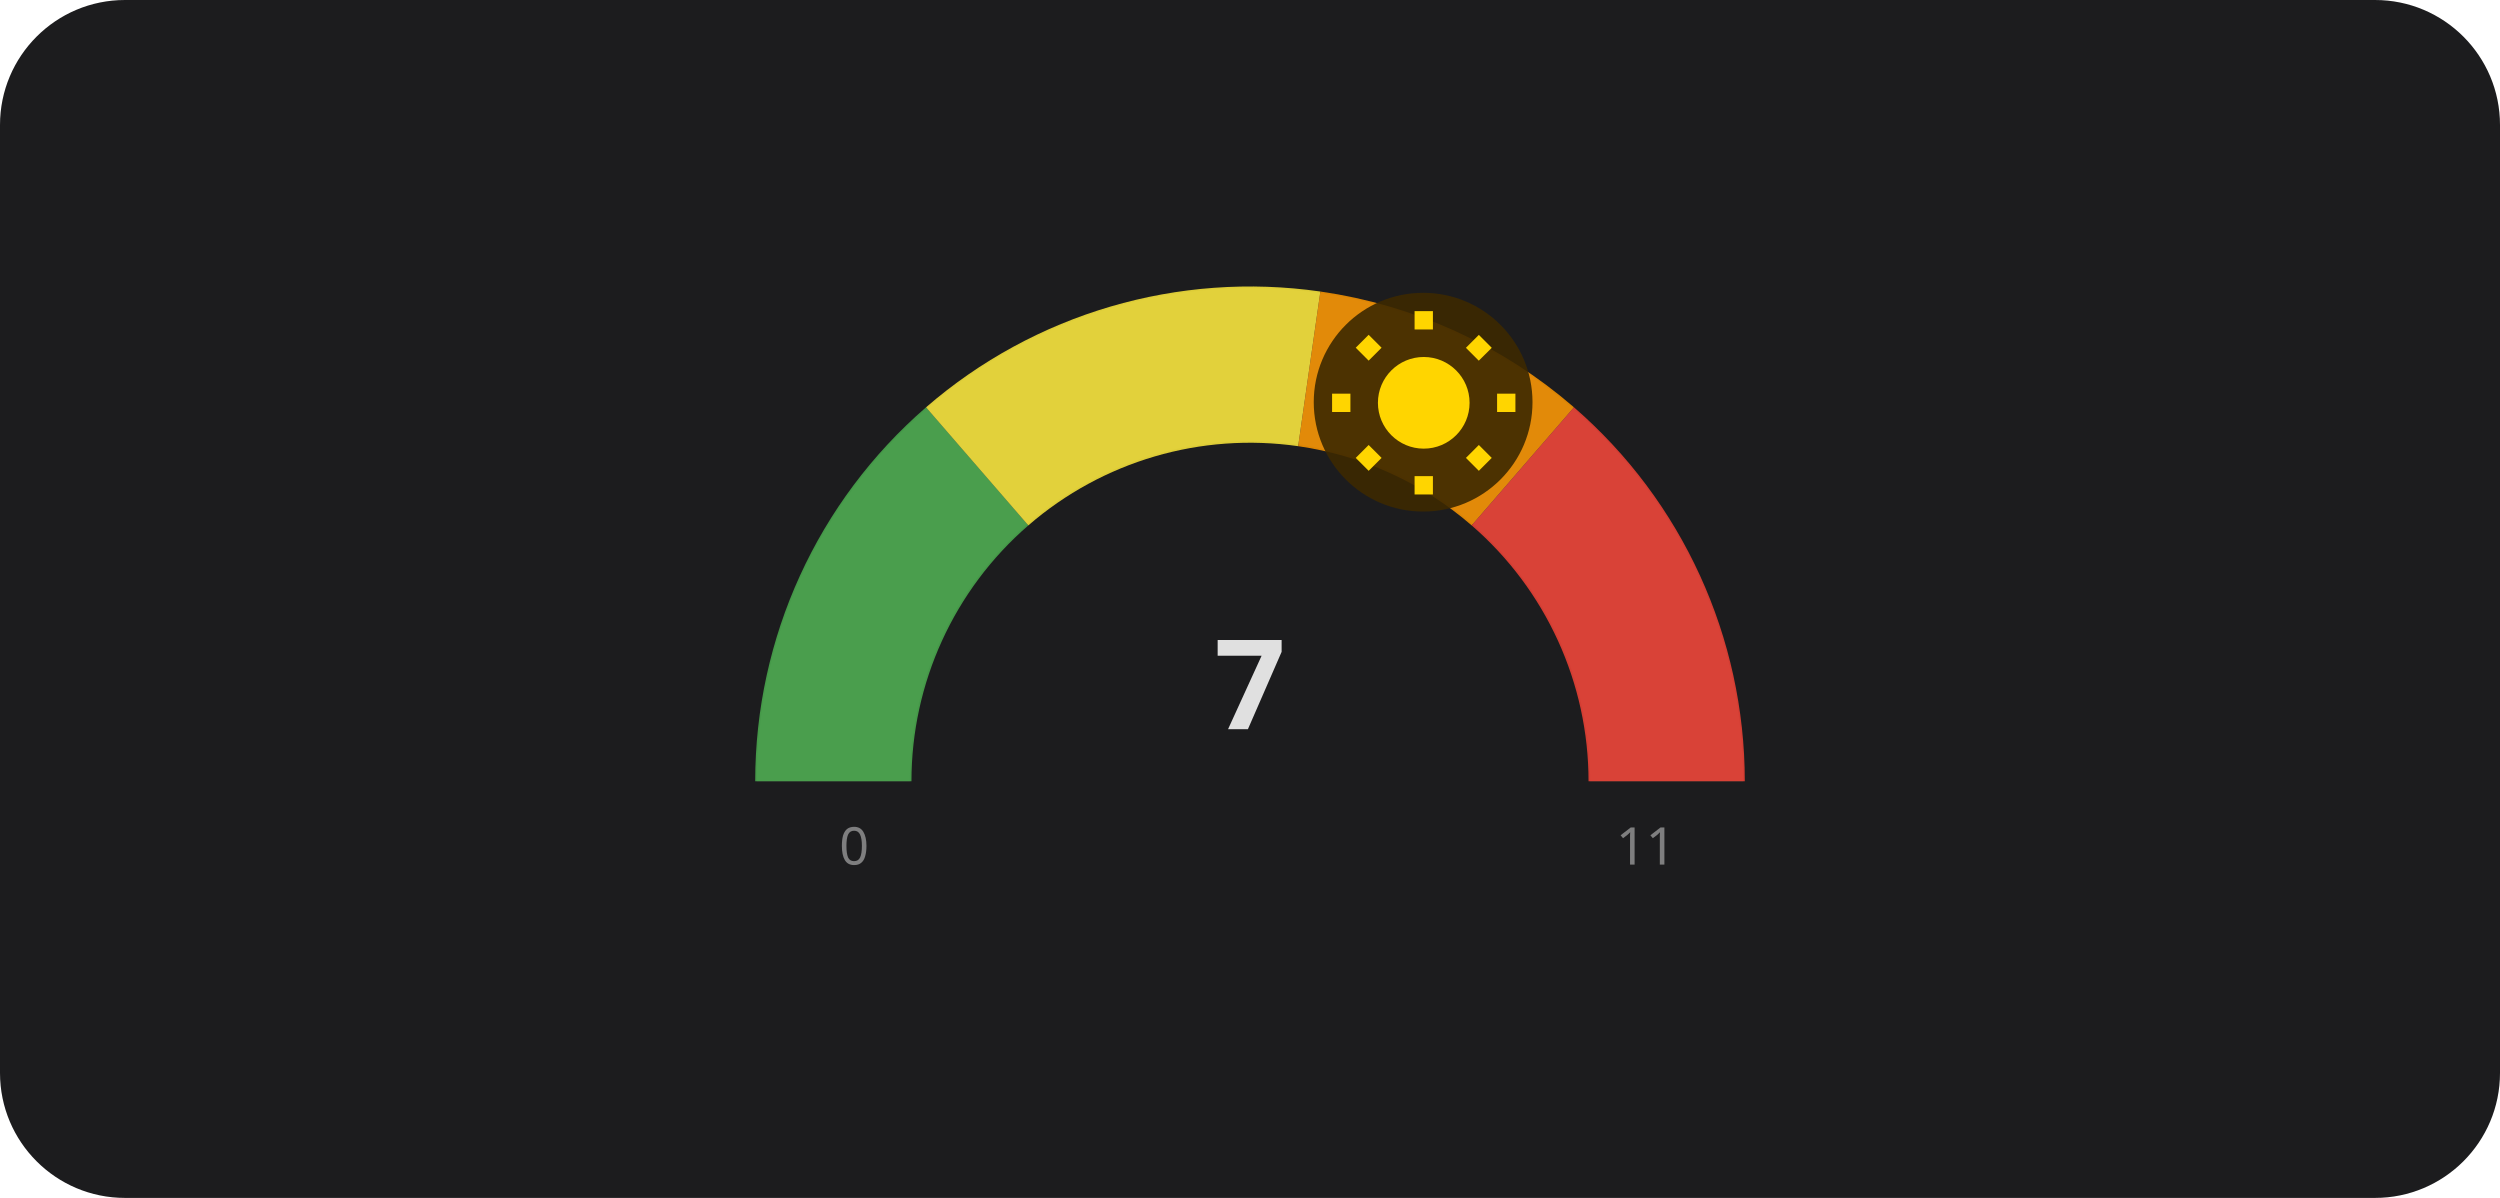
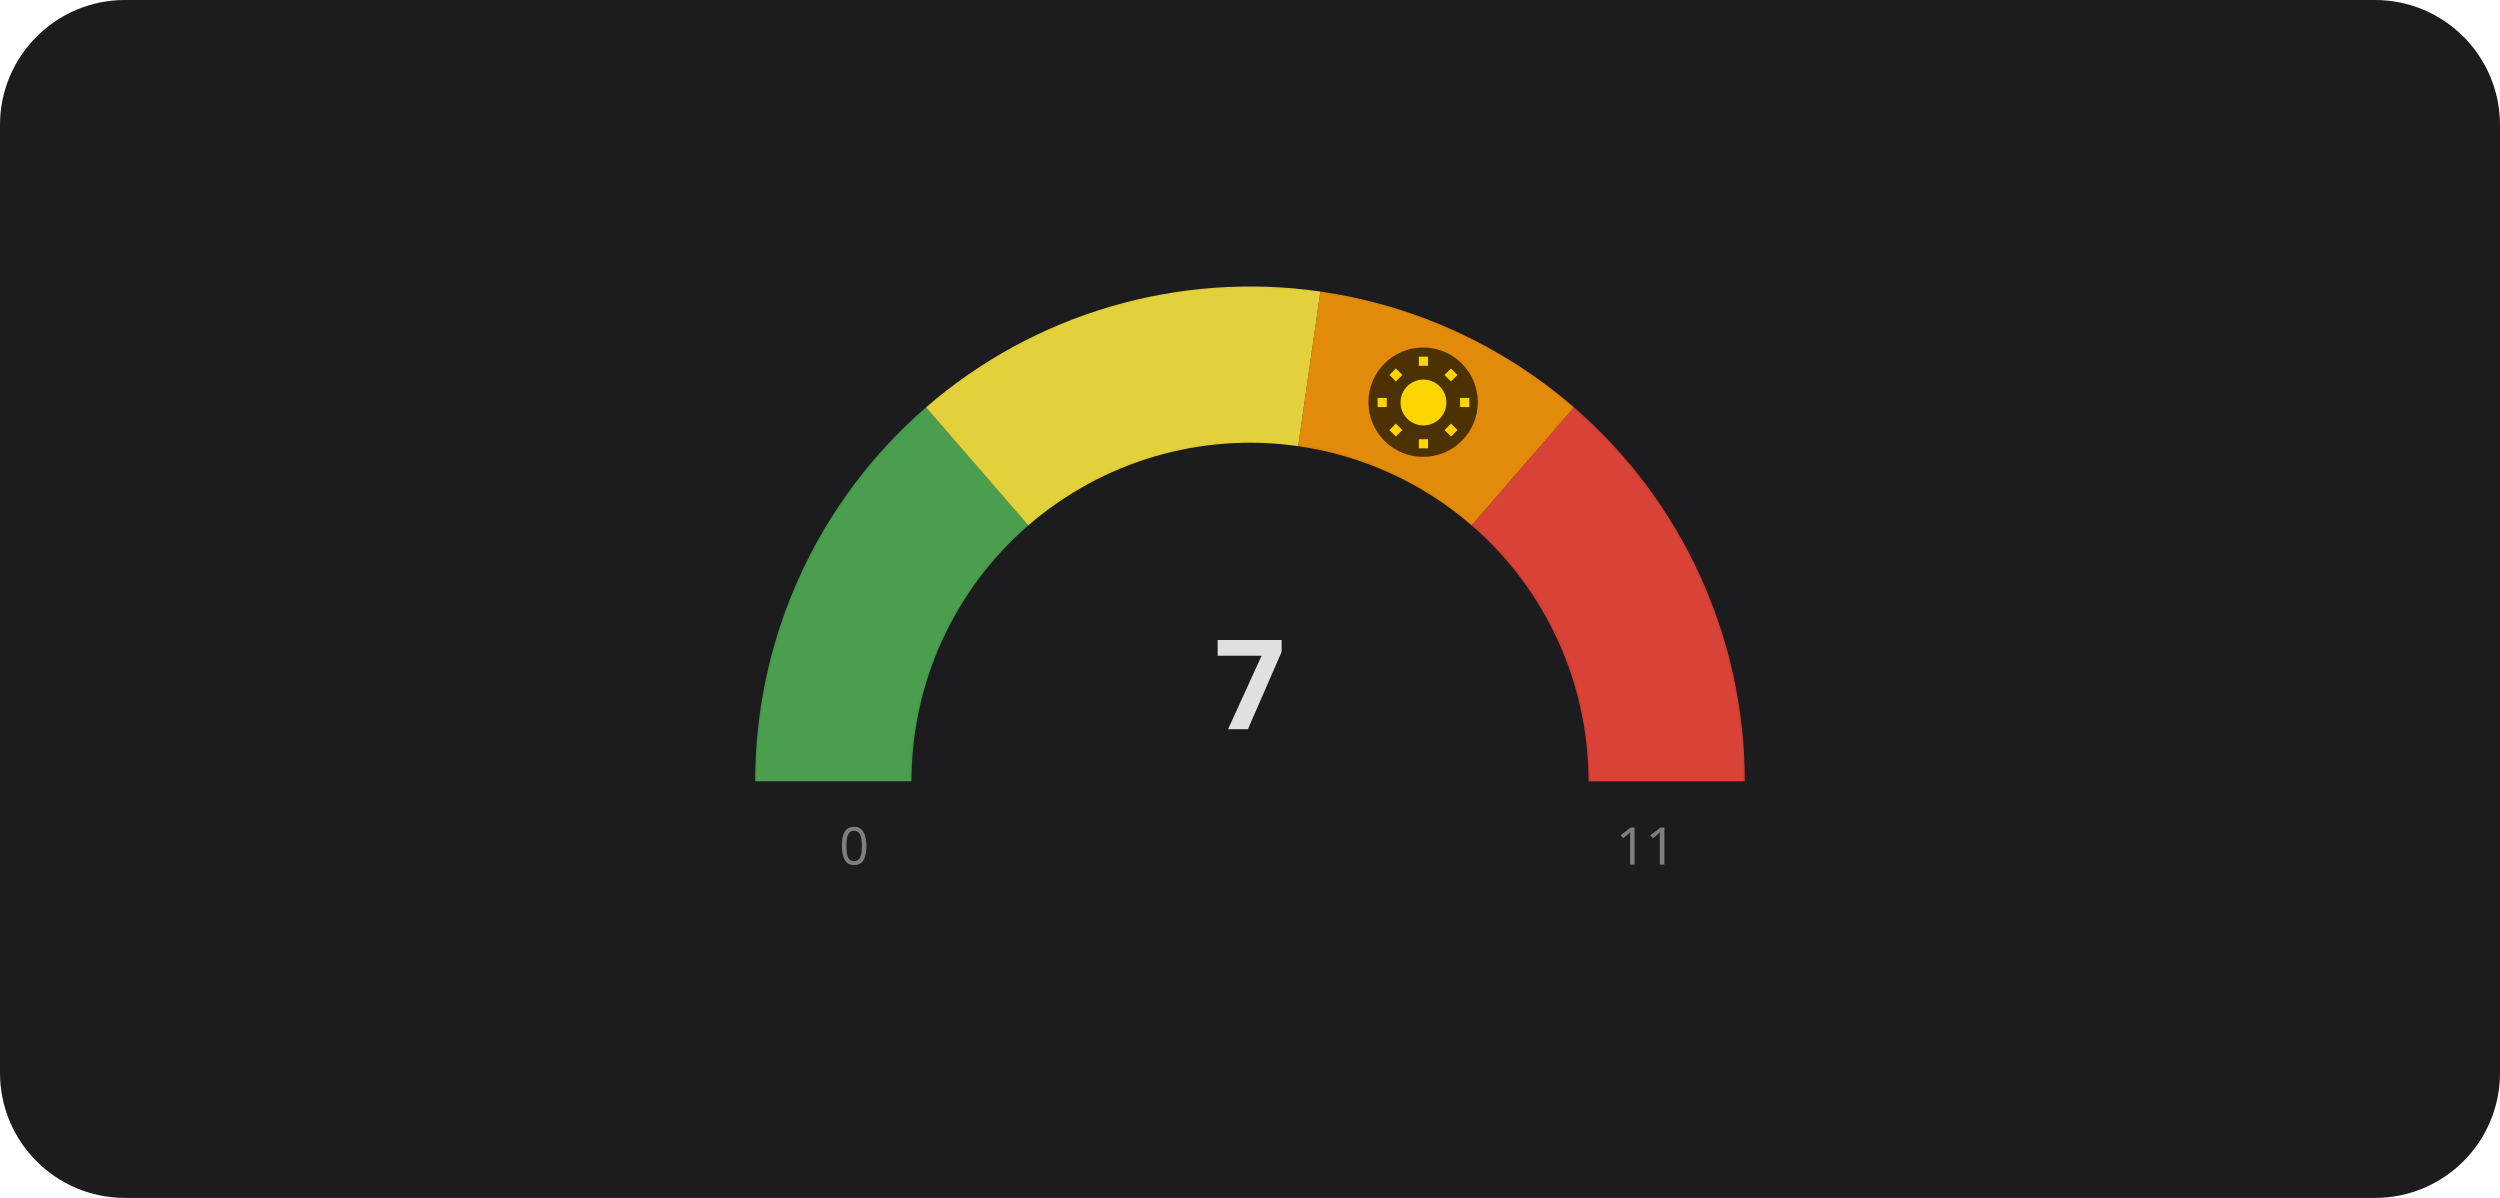
<svg xmlns="http://www.w3.org/2000/svg" width="240" height="115" viewBox="0 0 240 115">
  <rect width="240" height="115" rx="12" fill="#1c1c1e" />
  <g transform="translate(120, 75)">
    <path d="M -40 0 A 40 40 0 0 1 40 0" fill="none" stroke="#3a3a3c" stroke-width="14.7" stroke-linecap="butt" />
    <path d="M -40 0 A 40 40 0 0 1 -26.19 -30.23" stroke="#4caf50" fill="none" stroke-width="15" opacity="0.85" />
    <path d="M -26.19 -30.23 A 40 40 0 0 1 5.69 -39.59" stroke="#ffeb3b" fill="none" stroke-width="15" opacity="0.85" />
    <path d="M 5.69 -39.59 A 40 40 0 0 1 26.19 -30.23" stroke="#ff9800" fill="none" stroke-width="15" opacity="0.85" />
    <path d="M 26.19 -30.23 A 40 40 0 0 1 40 0" stroke="#f44336" fill="none" stroke-width="15" opacity="0.85" />
-     <circle cx="16.62" cy="-36.39" r="10.5" fill="#3c2800" opacity="0.9" />
-     <path d="M12 7c-2.76 0-5 2.24-5 5s2.24 5 5 5 5-2.24 5-5-2.24-5-5-5zM2 13h2v-2H2v2zm18 0h2v-2h-2v2zM11 2v2h2V2h-2zm0 18v2h2v-2h-2zM5.99 4.58L4.58 5.99l1.41 1.41 1.41-1.41-1.41-1.41zm12.02 12.02l-1.41 1.41 1.41 1.41 1.41-1.41-1.41-1.41zM5.99 19.42l1.41-1.41-1.41-1.41-1.41 1.41 1.41 1.41zm12.02-12.02L19.42 6l-1.41-1.41-1.41 1.41 1.41 1.41z" transform="translate(6.12, -46.89) scale(0.88)" fill="#ffd500" />
+     <circle cx="16.62" cy="-36.39" r="5.25" fill="#3c2800" opacity="0.9" />
+     <path d="M12 7c-2.76 0-5 2.24-5 5s2.24 5 5 5 5-2.24 5-5-2.24-5-5-5zM2 13h2v-2H2v2zm18 0h2v-2h-2v2zM11 2v2h2V2h-2zm0 18v2h2v-2h-2zM5.99 4.58L4.58 5.99l1.41 1.41 1.41-1.41-1.41-1.41zm12.02 12.02l-1.41 1.41 1.41 1.41 1.41-1.41-1.41-1.41zM5.99 19.42l1.41-1.41-1.41-1.41-1.41 1.41 1.41 1.41zm12.02-12.02L19.42 6l-1.41-1.41-1.41 1.41 1.41 1.41z" transform="translate(11.37, -41.64) scale(0.44)" fill="#ffd500" />
    <text x="0" y="-5" text-anchor="middle" font-family="sans-serif" font-size="12" fill="#e0e0e0" font-weight="bold">7</text>
    <text x="-38" y="8" text-anchor="middle" font-family="sans-serif" font-size="5" fill="#e0e0e0" opacity="0.5">0</text>
    <text x="38" y="8" text-anchor="middle" font-family="sans-serif" font-size="5" fill="#e0e0e0" opacity="0.5">11</text>
  </g>
</svg>
